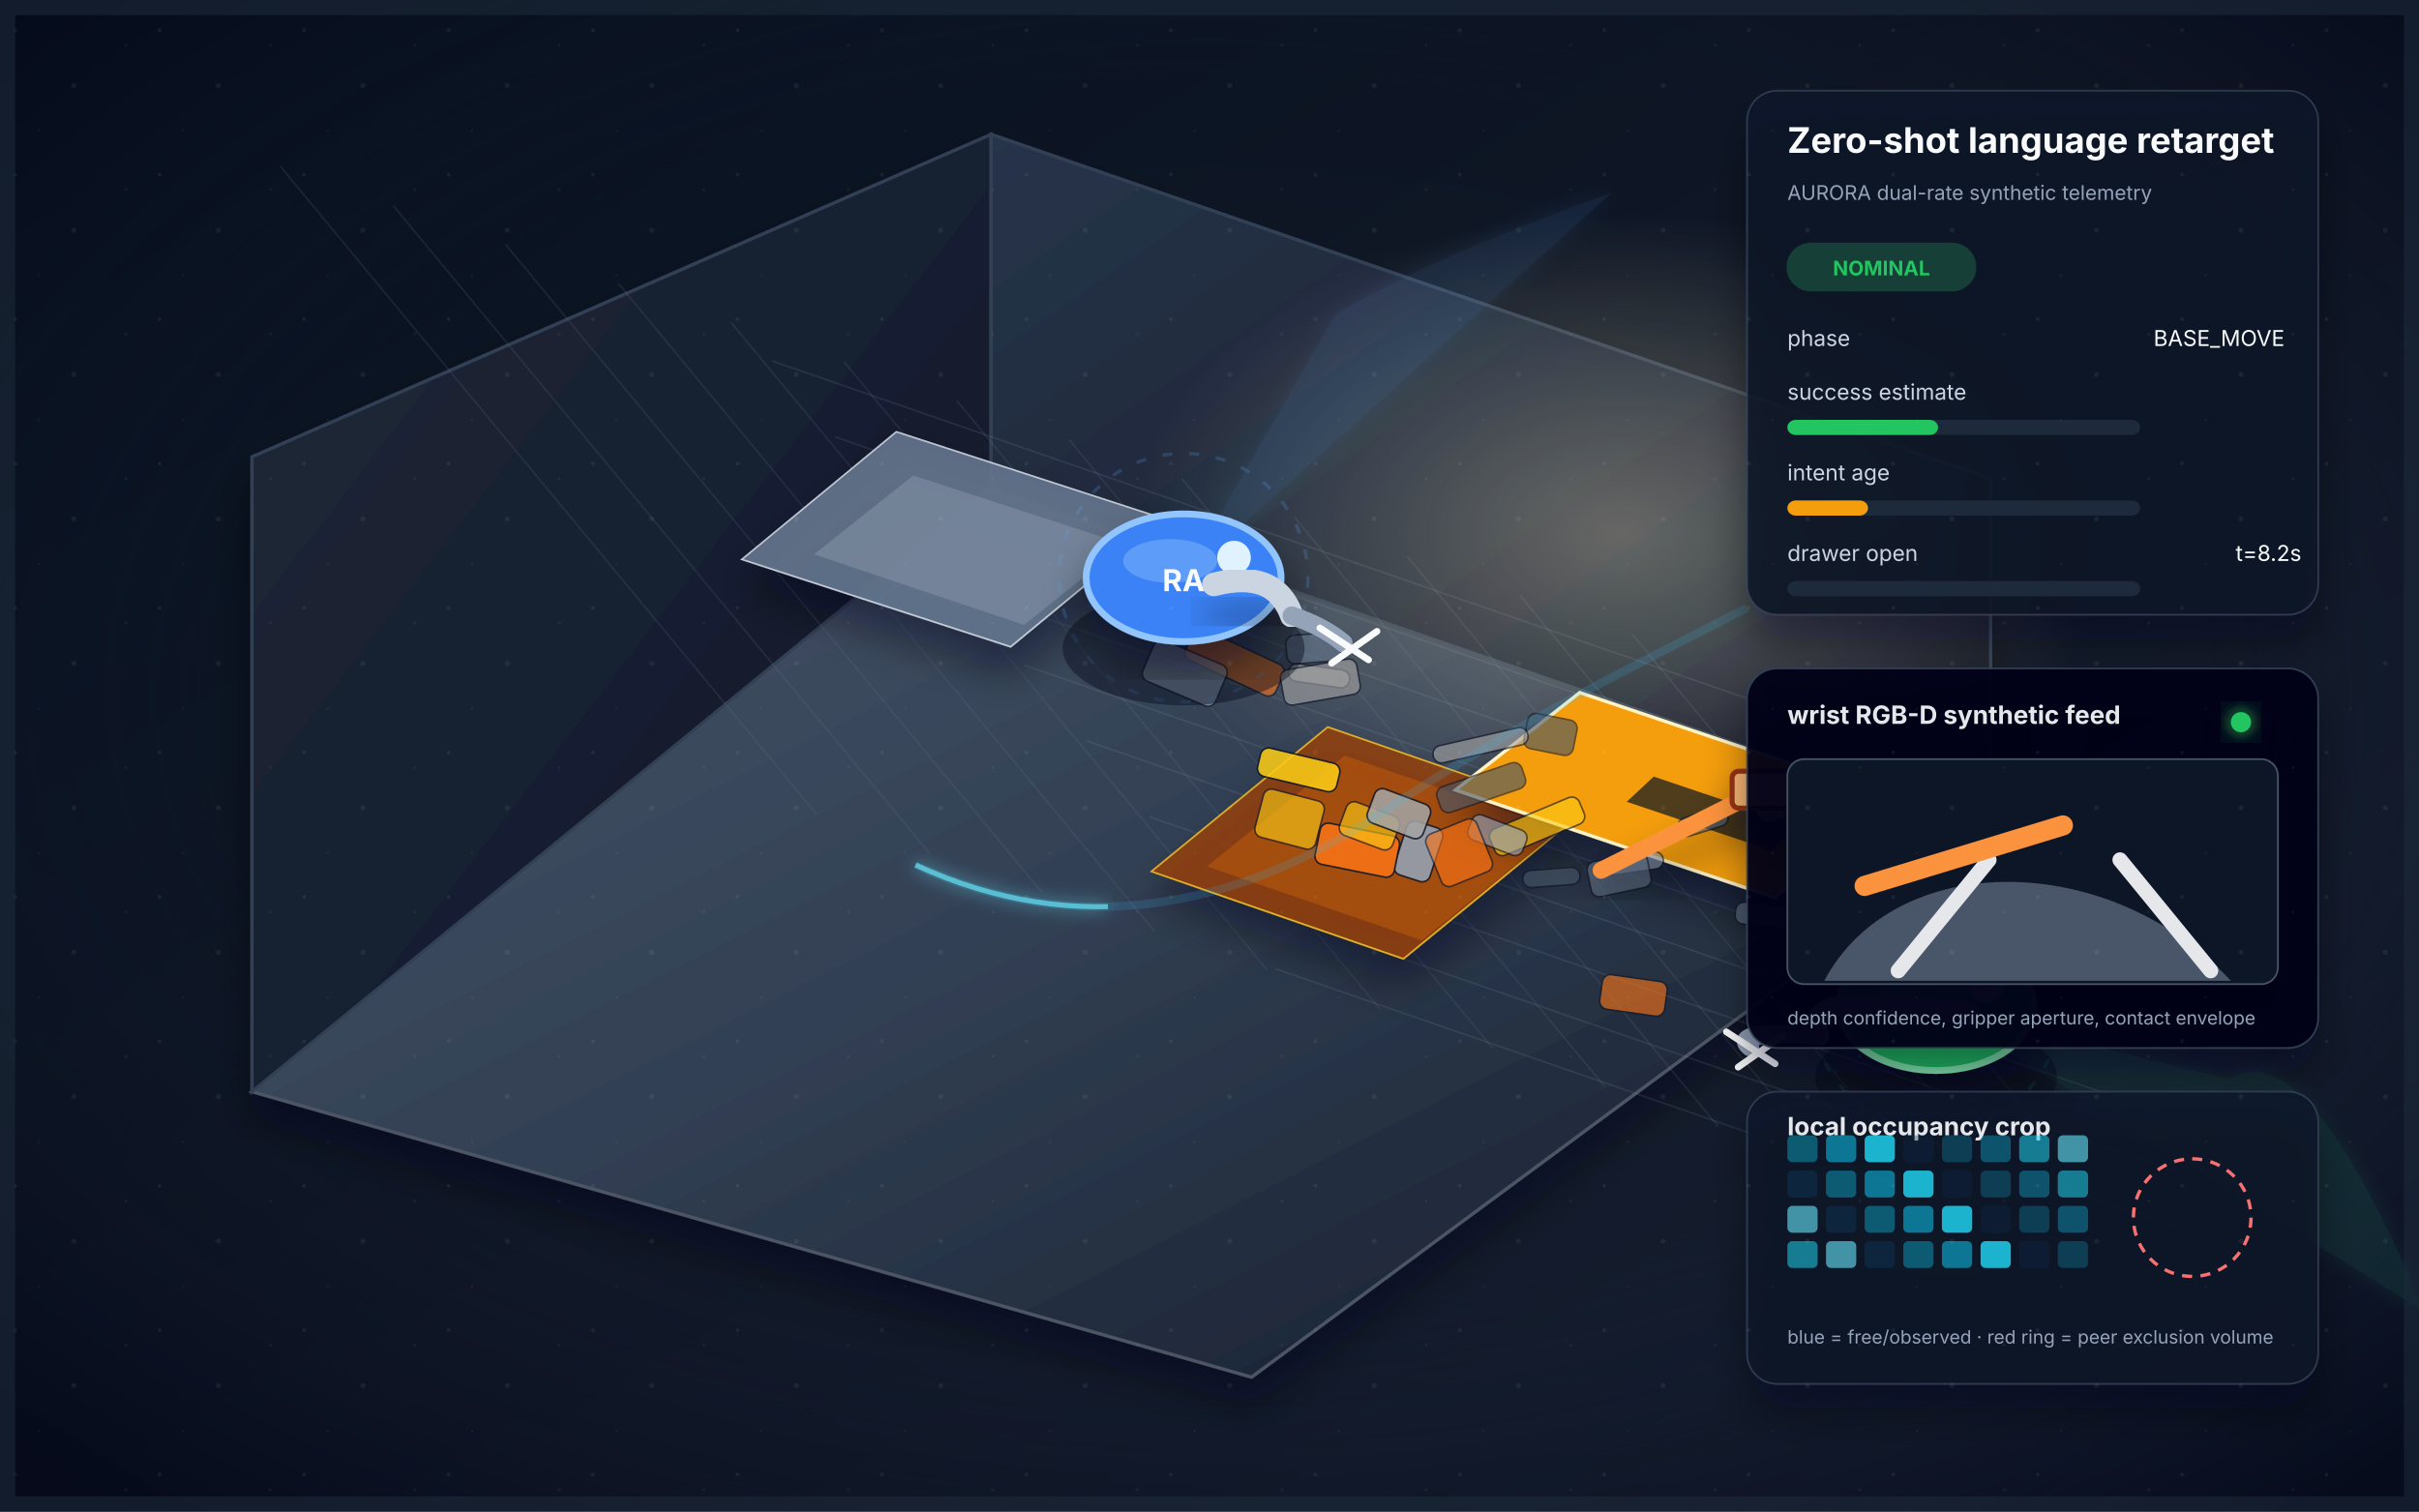
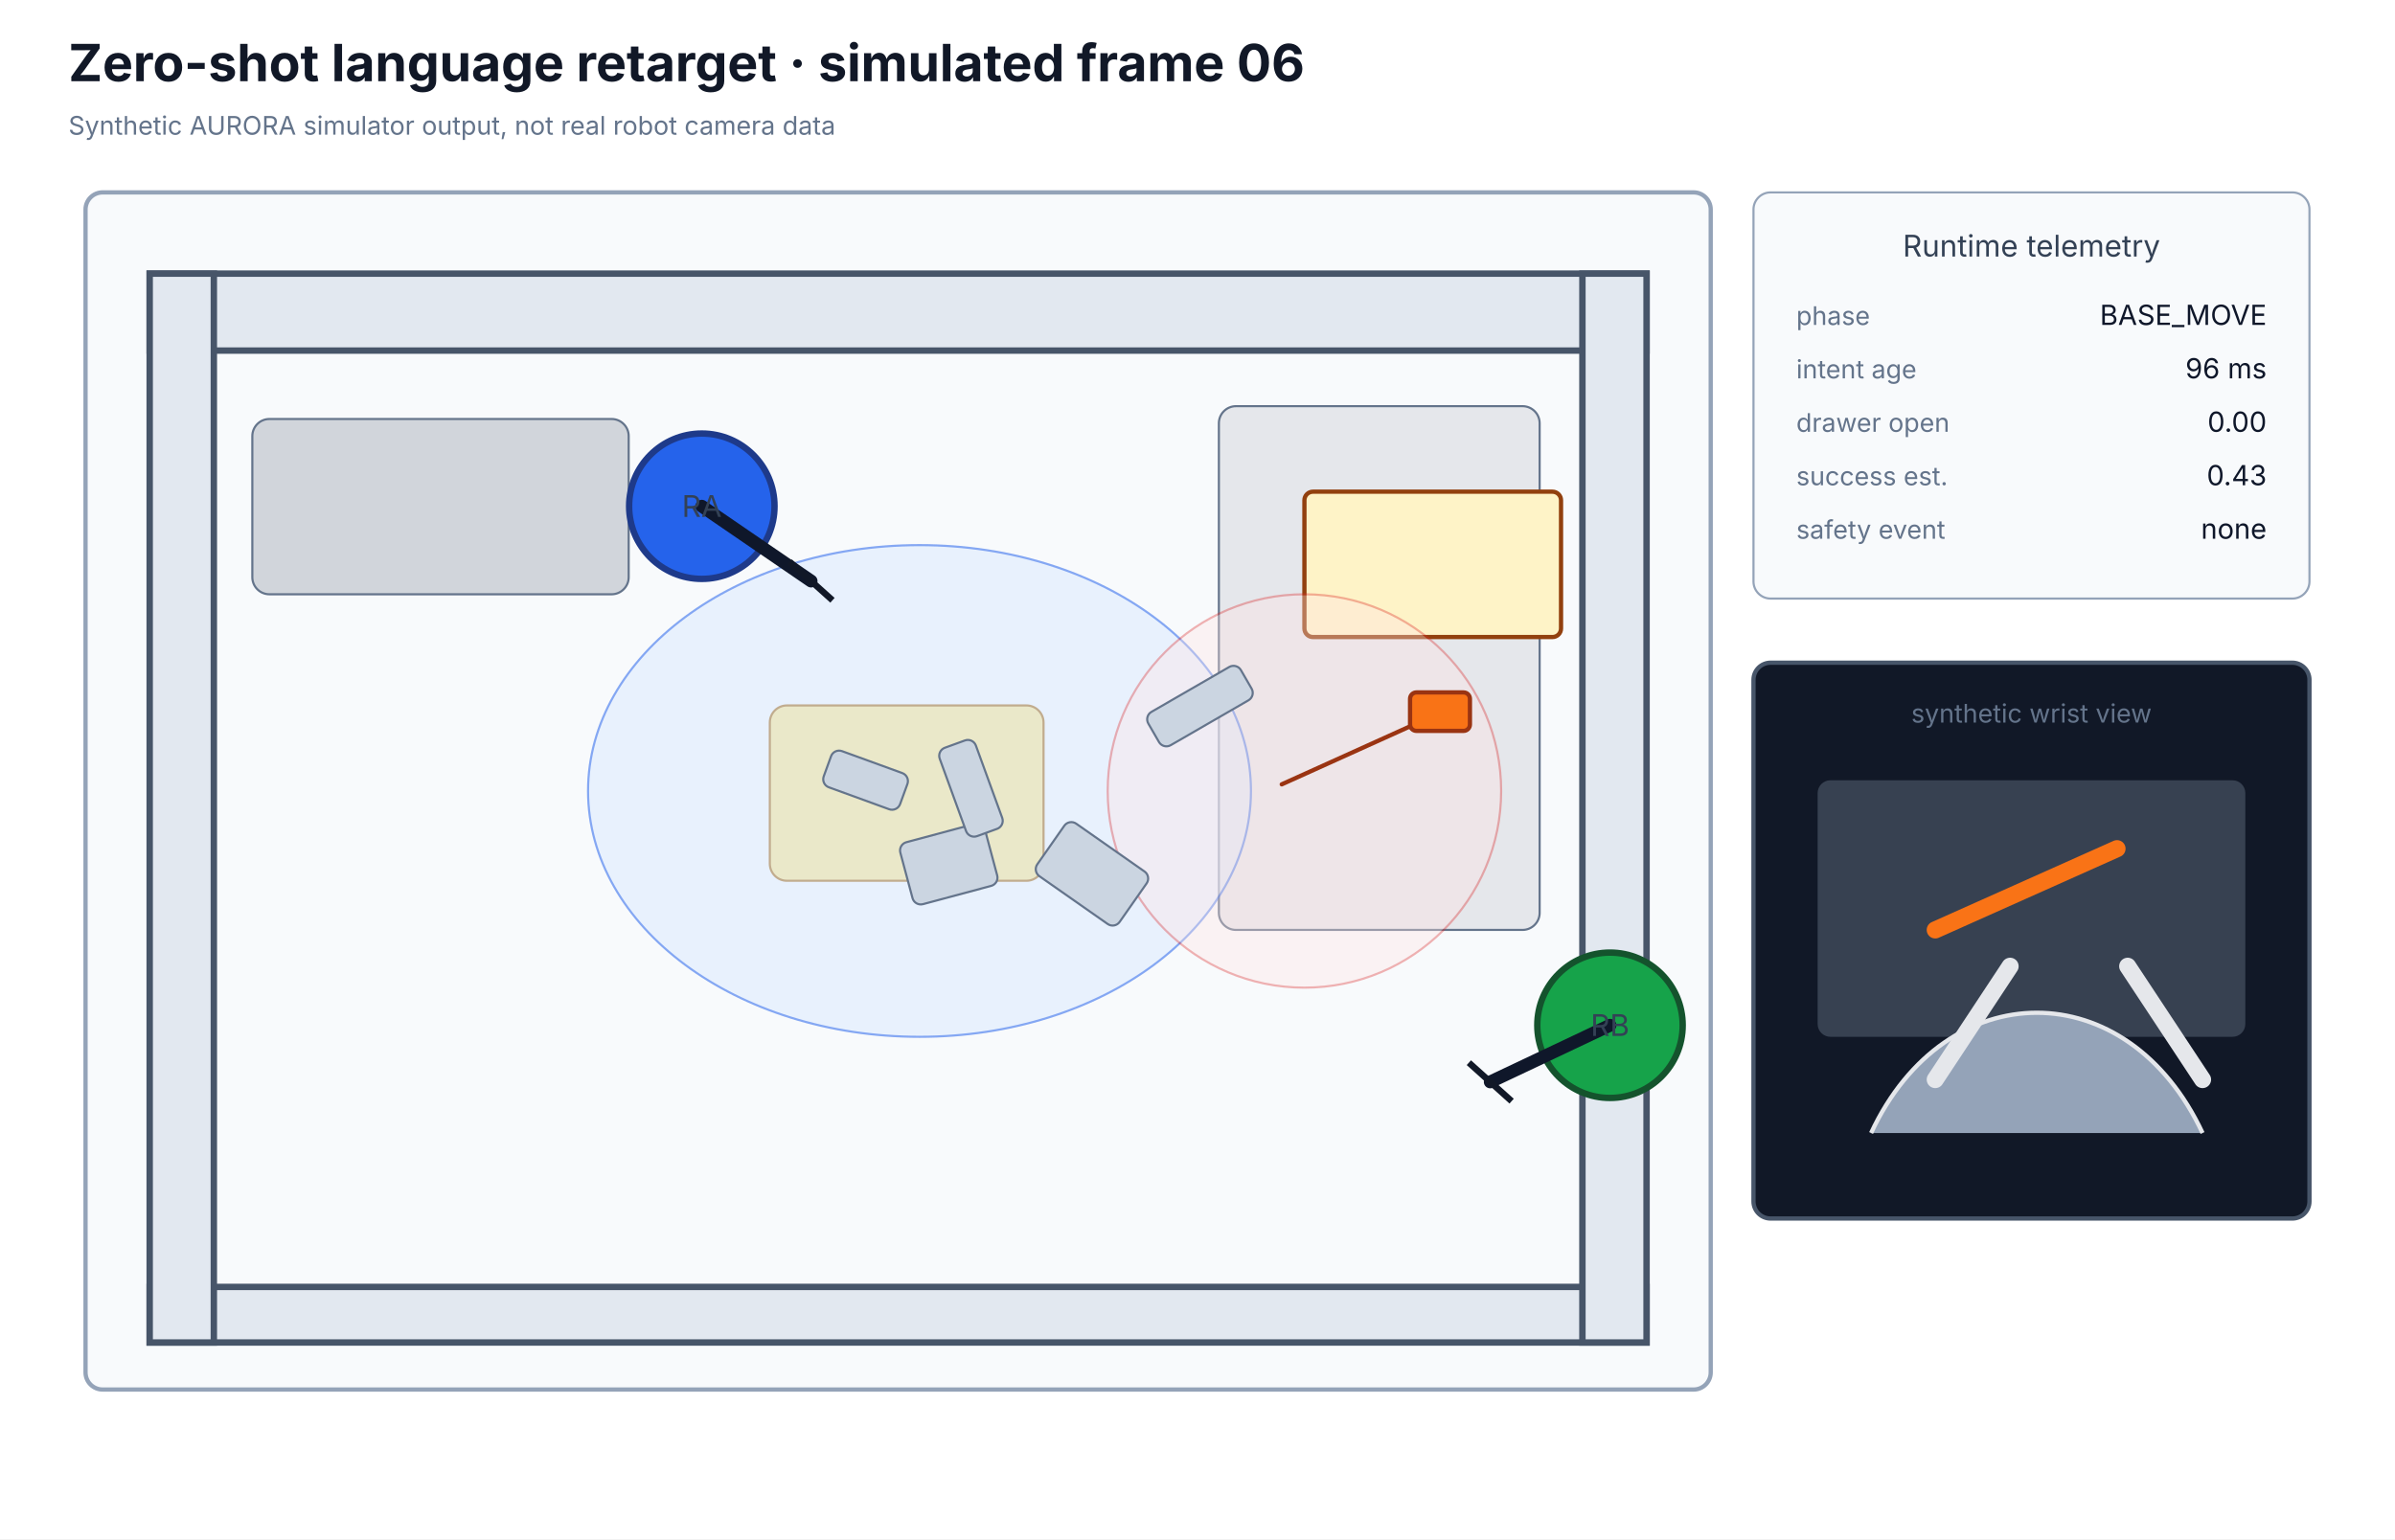
- <svg xmlns="http://www.w3.org/2000/svg" width="1440" height="900" viewBox="0 0 1440 900">
-   <defs>
-     <linearGradient id="bg" x1="0" y1="0" x2="1" y2="1">
-       <stop offset="0" stop-color="#07111f" />
-       <stop offset="0.55" stop-color="#111827" />
-       <stop offset="1" stop-color="#172033" />
-     </linearGradient>
-     <radialGradient id="vignette" cx="50%" cy="46%" r="70%">
-       <stop offset="0" stop-color="#ffffff" stop-opacity="0.07" />
-       <stop offset="0.58" stop-color="#0f172a" stop-opacity="0" />
-       <stop offset="1" stop-color="#020617" stop-opacity="0.82" />
-     </radialGradient>
-     <linearGradient id="floorGrad" x1="0" y1="0" x2="1" y2="1">
-       <stop offset="0" stop-color="#475569" />
-       <stop offset="0.45" stop-color="#334155" />
-       <stop offset="1" stop-color="#111827" />
-     </linearGradient>
-     <linearGradient id="wallLeft" x1="0" y1="0" x2="1" y2="1">
-       <stop offset="0" stop-color="#1f2937" />
-       <stop offset="1" stop-color="#0f172a" />
-     </linearGradient>
-     <linearGradient id="wallRight" x1="0" y1="0" x2="1" y2="1">
-       <stop offset="0" stop-color="#273449" />
-       <stop offset="1" stop-color="#111827" />
-     </linearGradient>
-     <radialGradient id="lamp" cx="50%" cy="50%" r="50%">
-       <stop offset="0" stop-color="#fef3c7" stop-opacity="0.60" />
-       <stop offset="1" stop-color="#fef3c7" stop-opacity="0" />
-     </radialGradient>
-     <pattern id="dust" width="86" height="86" patternUnits="userSpaceOnUse">
-       <circle cx="9" cy="18" r="1.1" fill="#e5e7eb" opacity="0.22" />
-       <circle cx="44" cy="51" r="1.5" fill="#f8fafc" opacity="0.18" />
-       <circle cx="75" cy="27" r="0.9" fill="#cbd5e1" opacity="0.18" />
-       <circle cx="23" cy="78" r="0.7" fill="#fef3c7" opacity="0.16" />
-     </pattern>
-     <filter id="softShadow" x="-30%" y="-30%" width="160%" height="160%">
-       <feDropShadow dx="0" dy="16" stdDeviation="12" flood-color="#020617" flood-opacity="0.45" />
-     </filter>
-     <filter id="glow" x="-50%" y="-50%" width="200%" height="200%">
-       <feGaussianBlur stdDeviation="5" result="coloredBlur" />
-       <feMerge>
-         <feMergeNode in="coloredBlur" />
-         <feMergeNode in="SourceGraphic" />
-       </feMerge>
-     </filter>
-   </defs>
-   <rect width="1440" height="900" fill="url(#bg)" />
-   <rect width="1440" height="900" fill="url(#vignette)" opacity="0.95" />
-   <g filter="url(#softShadow)">
-     <path d="M150 650 L590 290 L1185 495 L745 820 Z" fill="url(#floorGrad)" stroke="#4b5563" stroke-width="2" />
-     <path d="M150 650 L150 272 L590 80 L590 290 Z" fill="url(#wallLeft)" stroke="#334155" stroke-width="2" />
-     <path d="M590 80 L1185 285 L1185 495 L590 290 Z" fill="url(#wallRight)" stroke="#334155" stroke-width="2" />
-   </g>
-   <line x1="166.9" y1="99.1" x2="486.1" y2="484.8" stroke="#64748b" stroke-width="1" opacity="0.18" />
-   <line x1="234.0" y1="122.3" x2="553.2" y2="508.0" stroke="#64748b" stroke-width="1" opacity="0.18" />
-   <line x1="301.0" y1="145.6" x2="620.2" y2="531.3" stroke="#64748b" stroke-width="1" opacity="0.18" />
-   <line x1="368.1" y1="168.8" x2="687.3" y2="554.5" stroke="#64748b" stroke-width="1" opacity="0.18" />
-   <line x1="435.2" y1="192.0" x2="754.4" y2="577.7" stroke="#64748b" stroke-width="1" opacity="0.18" />
-   <line x1="502.3" y1="215.2" x2="821.5" y2="600.9" stroke="#64748b" stroke-width="1" opacity="0.18" />
-   <line x1="569.4" y1="238.4" x2="888.6" y2="624.1" stroke="#64748b" stroke-width="1" opacity="0.18" />
-   <line x1="636.4" y1="261.7" x2="955.6" y2="647.4" stroke="#64748b" stroke-width="1" opacity="0.18" />
-   <line x1="703.5" y1="284.9" x2="1022.7" y2="670.6" stroke="#64748b" stroke-width="1" opacity="0.18" />
-   <line x1="770.6" y1="308.1" x2="1089.8" y2="693.8" stroke="#64748b" stroke-width="1" opacity="0.18" />
-   <line x1="837.7" y1="331.3" x2="1156.9" y2="717.0" stroke="#64748b" stroke-width="1" opacity="0.18" />
-   <line x1="904.8" y1="354.5" x2="1224.0" y2="740.2" stroke="#64748b" stroke-width="1" opacity="0.18" />
-   <line x1="971.8" y1="377.8" x2="1291.0" y2="763.5" stroke="#64748b" stroke-width="1" opacity="0.18" />
-   <line x1="459.8" y1="215.0" x2="1068.2" y2="425.6" stroke="#94a3b8" stroke-width="1" opacity="0.14" />
-   <line x1="497.2" y1="260.2" x2="1105.6" y2="470.8" stroke="#94a3b8" stroke-width="1" opacity="0.14" />
-   <line x1="534.7" y1="305.5" x2="1143.1" y2="516.1" stroke="#94a3b8" stroke-width="1" opacity="0.14" />
-   <line x1="572.1" y1="350.7" x2="1180.5" y2="561.3" stroke="#94a3b8" stroke-width="1" opacity="0.14" />
-   <line x1="609.6" y1="396.0" x2="1218.0" y2="606.6" stroke="#94a3b8" stroke-width="1" opacity="0.14" />
-   <line x1="647.0" y1="441.2" x2="1255.4" y2="651.8" stroke="#94a3b8" stroke-width="1" opacity="0.14" />
-   <line x1="684.4" y1="486.4" x2="1292.8" y2="697.0" stroke="#94a3b8" stroke-width="1" opacity="0.14" />
-   <line x1="721.9" y1="531.7" x2="1330.3" y2="742.3" stroke="#94a3b8" stroke-width="1" opacity="0.14" />
-   <line x1="759.3" y1="576.9" x2="1367.7" y2="787.5" stroke="#94a3b8" stroke-width="1" opacity="0.14" />
-   <ellipse cx="965" cy="318" rx="290" ry="190" fill="url(#lamp)" opacity="0.55" />
-   <g filter="url(#softShadow)">
-     <path d="M533.6 257.1 l160 52 l-92 76 l-160 -52z" fill="#64748b" stroke="#cbd5e1" opacity="0.92" />
-     <path d="M543.6 283.1 l126 41 l-60 48 l-125 -42z" fill="#94a3b8" opacity="0.35" />
-   </g>
-   <g filter="url(#softShadow)">
-     <path d="M790.4 432.9 l150 52 l-105 86 l-150 -52z" fill="#92400e" stroke="#fbbf24" opacity="0.86" />
-     <path d="M800.4 449.9 l128 44 l-82 66 l-128 -44z" fill="#b45309" opacity="0.65" />
-   </g>
-   <g filter="url(#softShadow)">
-     <path d="M940.4 412.4 l190 64 l-74 58 l-190 -64z" fill="#f59e0b" stroke="#fef3c7" stroke-width="2" />
-     <path d="M984.4 462.4 l86 29 l-16 15 l-86 -29z" fill="#111827" opacity="0.72" />
-     <circle cx="1053.4" cy="481.4" r="8" fill="#fef3c7" />
-   </g>
-   <rect x="838.9" y="487.5" width="22.4" height="33.6" rx="5" fill="#94a3b8" stroke="#111827" opacity="0.86" transform="rotate(18.0 838.9 487.5)" />
-   <rect x="997.6" y="488.5" width="30.4" height="11.3" rx="5" fill="#64748b" stroke="#111827" opacity="0.62" transform="rotate(-17.1 997.6 488.5)" />
-   <rect x="753.3" y="468.7" width="37.4" height="29.6" rx="5" fill="#facc15" stroke="#111827" opacity="0.62" transform="rotate(14.6 753.3 468.7)" />
-   <rect x="767.9" y="394.4" width="36.6" height="10.7" rx="5" fill="#a3a3a3" stroke="#111827" opacity="0.62" transform="rotate(8.3 767.9 394.4)" />
-   <rect x="712.4" y="372.5" width="59.3" height="20.5" rx="5" fill="#f97316" stroke="#111827" opacity="0.62" transform="rotate(25.0 712.4 372.5)" />
-   <rect x="1061.7" y="571.2" width="32.5" height="13.5" rx="5" fill="#475569" stroke="#111827" opacity="0.86" transform="rotate(-14.2 1061.7 571.2)" />
-   <rect x="955.2" y="511.4" width="34.5" height="10.4" rx="5" fill="#94a3b8" stroke="#111827" opacity="0.62" transform="rotate(-8.3 955.2 511.4)" />
-   <rect x="765.0" y="378.7" width="32.5" height="17.1" rx="5" fill="#64748b" stroke="#111827" opacity="0.62" transform="rotate(-4.7 765.0 378.7)" />
-   <rect x="885.1" y="495.3" width="57.7" height="17.1" rx="5" fill="#facc15" stroke="#111827" opacity="0.62" transform="rotate(-22.7 885.1 495.3)" />
-   <rect x="761.4" y="399.6" width="46.2" height="21.4" rx="5" fill="#a3a3a3" stroke="#111827" opacity="0.62" transform="rotate(-10.0 761.4 399.6)" />
-   <rect x="786.8" y="489.2" width="48.2" height="25.0" rx="5" fill="#f97316" stroke="#111827" opacity="0.86" transform="rotate(11.4 786.8 489.2)" />
-   <rect x="910.4" y="423.9" width="29.9" height="21.3" rx="5" fill="#475569" stroke="#111827" opacity="0.62" transform="rotate(11.3 910.4 423.9)" />
-   <rect x="877.9" y="483.6" width="34.9" height="15.9" rx="5" fill="#94a3b8" stroke="#111827" opacity="0.62" transform="rotate(20.9 877.9 483.6)" />
-   <rect x="1033.7" y="536.7" width="41.6" height="13.1" rx="5" fill="#64748b" stroke="#111827" opacity="0.62" transform="rotate(5.7 1033.7 536.7)" />
-   <rect x="803.2" y="475.9" width="33.7" height="21.2" rx="5" fill="#facc15" stroke="#111827" opacity="0.62" transform="rotate(20.5 803.2 475.9)" />
-   <rect x="820.0" y="468.1" width="35.4" height="21.7" rx="5" fill="#a3a3a3" stroke="#111827" opacity="0.86" transform="rotate(20.6 820.0 468.1)" />
-   <rect x="954.5" y="579.6" width="39.1" height="20.9" rx="5" fill="#f97316" stroke="#111827" opacity="0.62" transform="rotate(8.1 954.5 579.6)" />
-   <rect x="906.1" y="518.6" width="34.2" height="10.3" rx="5" fill="#475569" stroke="#111827" opacity="0.62" transform="rotate(-4.3 906.1 518.6)" />
-   <rect x="688.8" y="379.3" width="47.1" height="26.6" rx="5" fill="#94a3b8" stroke="#111827" opacity="0.62" transform="rotate(23.0 688.8 379.3)" />
-   <rect x="943.8" y="514.0" width="36.5" height="21.4" rx="5" fill="#64748b" stroke="#111827" opacity="0.62" transform="rotate(-11.9 943.8 514.0)" />
-   <rect x="751.5" y="444.3" width="48.5" height="17.4" rx="5" fill="#facc15" stroke="#111827" opacity="0.86" transform="rotate(13.4 751.5 444.3)" />
-   <rect x="852.0" y="445.1" width="57.8" height="10.5" rx="5" fill="#a3a3a3" stroke="#111827" opacity="0.62" transform="rotate(-12.9 852.0 445.1)" />
-   <rect x="847.2" y="498.3" width="32.6" height="33.6" rx="5" fill="#f97316" stroke="#111827" opacity="0.62" transform="rotate(-22.1 847.2 498.3)" />
-   <rect x="853.9" y="470.0" width="53.3" height="16.1" rx="5" fill="#475569" stroke="#111827" opacity="0.62" transform="rotate(-18.9 853.9 470.0)" />
-   <path d="M704.6 344.0 l90.0 -155.9 q46 -30 164.4 -73.2 z" fill="#60a5fa" opacity="0.10" filter="url(#glow)" />
-   <circle cx="704.6" cy="344.0" r="74" fill="none" stroke="#60a5fa" stroke-width="2" opacity="0.20" stroke-dasharray="6 10" />
-   <path d="M1152.5 599.4 l174.7 43.5 q46 -30 115.7 137.9 z" fill="#34d399" opacity="0.10" filter="url(#glow)" />
-   <circle cx="1152.5" cy="599.4" r="74" fill="none" stroke="#34d399" stroke-width="2" opacity="0.20" stroke-dasharray="6 10" />
-   <g filter="url(#softShadow)">
-     <path d="M953.1 518.2 L1045.1 472.2" stroke="#fb923c" stroke-width="10" stroke-linecap="round" />
-     <rect x="1031.1" y="459.2" width="38" height="22" rx="4" fill="#fdba74" stroke="#9a3412" stroke-width="3" />
-   </g>
-   <ellipse cx="704.6" cy="386.0" rx="72" ry="34" fill="#020617" opacity="0.42" />
-   <g filter="url(#softShadow)">
-     <ellipse cx="704.6" cy="344.0" rx="58" ry="38" fill="#3b82f6" stroke="#93c5fd" stroke-width="4" />
-     <ellipse cx="696.6" cy="334.0" rx="28" ry="13" fill="#93c5fd" opacity="0.38" />
-     <circle cx="734.6" cy="332.0" r="10" fill="#e0f2fe" />
-     <text x="704.6" y="352.0" font-family="Inter,Arial,sans-serif" font-size="18" font-weight="700" text-anchor="middle" fill="#f8fafc">RA</text>
-   </g>
-   <path d="M722.6 348.0 Q759.0 338.6 769.0 366.6" stroke="#cbd5e1" stroke-width="14" stroke-linecap="round" fill="none" filter="url(#softShadow)" />
-   <path d="M769.0 366.6 Q787.7 372.9 799.7 382.9" stroke="#94a3b8" stroke-width="11" stroke-linecap="round" fill="none" />
-   <path d="M785.7 373.9 L814.7 392.9 M792.7 394.9 L819.7 375.9" stroke="#f8fafc" stroke-width="4" stroke-linecap="round" />
-   <ellipse cx="1152.5" cy="641.4" rx="72" ry="34" fill="#020617" opacity="0.42" />
-   <g filter="url(#softShadow)">
-     <ellipse cx="1152.5" cy="599.4" rx="58" ry="38" fill="#22c55e" stroke="#86efac" stroke-width="4" />
-     <ellipse cx="1144.5" cy="589.4" rx="28" ry="13" fill="#86efac" opacity="0.38" />
-     <circle cx="1182.5" cy="587.4" r="10" fill="#e0f2fe" />
-     <text x="1152.5" y="607.4" font-family="Inter,Arial,sans-serif" font-size="18" font-weight="700" text-anchor="middle" fill="#f8fafc">RB</text>
-   </g>
-   <path d="M1170.5 603.4 Q1071.9 588.5 1081.9 616.5" stroke="#cbd5e1" stroke-width="14" stroke-linecap="round" fill="none" filter="url(#softShadow)" />
-   <path d="M1081.9 616.5 Q1029.7 613.4 1041.7 623.4" stroke="#94a3b8" stroke-width="11" stroke-linecap="round" fill="none" />
-   <path d="M1027.7 614.4 L1056.7 633.4 M1034.7 635.4 L1061.7 616.4" stroke="#f8fafc" stroke-width="4" stroke-linecap="round" />
-   <path d="M545 515 C642 560, 735 540, 818 487 C903 430, 970 398, 1040 362" fill="none" stroke="#38bdf8" stroke-width="5" opacity="0.16" />
-   <path d="M545 515 C642 560, 735 540, 818 487 C903 430, 970 398, 1040 362" fill="none" stroke="#67e8f9" stroke-width="3" opacity="0.72" stroke-dasharray="118.2 800" filter="url(#glow)" />
-   <g filter="url(#softShadow)">
-     <rect x="1040" y="54" width="340" height="312" rx="18" fill="#0f172a" opacity="0.88" stroke="#334155" />
-     <text x="1064" y="91" font-family="Inter,Arial,sans-serif" font-size="21" font-weight="700" fill="#f8fafc">Zero-shot language retarget</text>
-     <text x="1064" y="119" font-family="Inter,Arial,sans-serif" font-size="12" fill="#94a3b8">AURORA dual-rate synthetic telemetry</text>
-     <rect x="1064" y="145" width="112" height="28" rx="14" fill="#22c55e" opacity="0.23" stroke="#22c55e" />
-     <text x="1120" y="164" font-family="Inter,Arial,sans-serif" font-size="12" font-weight="700" text-anchor="middle" fill="#22c55e">NOMINAL</text>
-     <text x="1064" y="206" font-family="Inter,Arial,sans-serif" font-size="13" fill="#cbd5e1">phase</text>
-     <text x="1360" y="206" font-family="Inter,Arial,sans-serif" font-size="13" text-anchor="end" fill="#f8fafc">BASE_MOVE</text>
-     <text x="1064" y="238" font-family="Inter,Arial,sans-serif" font-size="13" fill="#cbd5e1">success estimate</text>
-     <rect x="1064" y="250" width="210" height="9" rx="5" fill="#1e293b" />
-     <rect x="1064" y="250" width="89.7" height="9" rx="5" fill="#22c55e" />
-     <text x="1064" y="286" font-family="Inter,Arial,sans-serif" font-size="13" fill="#cbd5e1">intent age</text>
-     <rect x="1064" y="298" width="210" height="9" rx="5" fill="#1e293b" />
-     <rect x="1064" y="298" width="48.0" height="9" rx="5" fill="#f59e0b" />
-     <text x="1064" y="334" font-family="Inter,Arial,sans-serif" font-size="13" fill="#cbd5e1">drawer open</text>
-     <rect x="1064" y="346" width="210" height="9" rx="5" fill="#1e293b" />
-     <rect x="1064" y="346" width="0.0" height="9" rx="5" fill="#38bdf8" />
-     <text x="1370" y="334" font-family="Inter,Arial,sans-serif" font-size="13" text-anchor="end" fill="#f8fafc">t=8.2s</text>
-   </g>
-   <g filter="url(#softShadow)">
-     <rect x="1040" y="398" width="340" height="226" rx="18" fill="#020617" opacity="0.94" stroke="#334155" />
-     <text x="1064" y="431" font-family="Inter,Arial,sans-serif" font-size="15" font-weight="700" fill="#e5e7eb">wrist RGB-D synthetic feed</text>
-     <rect x="1064" y="452" width="292" height="134" rx="10" fill="#111827" stroke="#475569" />
-     <path d="M1086 584 C1128 505, 1256 506, 1328 584" fill="#64748b" opacity="0.68" />
-     <line x1="1130" y1="578" x2="1184" y2="512" stroke="#e5e7eb" stroke-width="9" stroke-linecap="round" />
-     <line x1="1262" y1="512" x2="1316" y2="578" stroke="#e5e7eb" stroke-width="9" stroke-linecap="round" />
-     <path d="M1110 527.5 L1228 491.5" stroke="#fb923c" stroke-width="12" stroke-linecap="round" />
-     <circle cx="1334" cy="430" r="6" fill="#22c55e" filter="url(#glow)" />
-     <text x="1064" y="610" font-family="Inter,Arial,sans-serif" font-size="11" fill="#94a3b8">depth confidence, gripper aperture, contact envelope</text>
-   </g>
-   <g filter="url(#softShadow)">
-     <rect x="1040" y="650" width="340" height="174" rx="18" fill="#0f172a" opacity="0.88" stroke="#334155" />
-     <text x="1064" y="676" font-family="Inter,Arial,sans-serif" font-size="15" font-weight="700" fill="#e5e7eb">local occupancy crop</text>
-     <rect x="1064" y="676" width="18" height="16" rx="3" fill="#0e7490" opacity="0.71" />
-     <rect x="1087" y="676" width="18" height="16" rx="3" fill="#0891b2" opacity="0.77" />
-     <rect x="1110" y="676" width="18" height="16" rx="3" fill="#22d3ee" opacity="0.83" />
-     <rect x="1133" y="676" width="18" height="16" rx="3" fill="#082f49" opacity="0.35" />
-     <rect x="1156" y="676" width="18" height="16" rx="3" fill="#0e7490" opacity="0.41" />
-     <rect x="1179" y="676" width="18" height="16" rx="3" fill="#0891b2" opacity="0.47" />
-     <rect x="1202" y="676" width="18" height="16" rx="3" fill="#22d3ee" opacity="0.53" />
-     <rect x="1225" y="676" width="18" height="16" rx="3" fill="#67e8f9" opacity="0.59" />
-     <rect x="1064" y="697" width="18" height="16" rx="3" fill="#082f49" opacity="0.65" />
-     <rect x="1087" y="697" width="18" height="16" rx="3" fill="#0e7490" opacity="0.71" />
-     <rect x="1110" y="697" width="18" height="16" rx="3" fill="#0891b2" opacity="0.77" />
-     <rect x="1133" y="697" width="18" height="16" rx="3" fill="#22d3ee" opacity="0.83" />
-     <rect x="1156" y="697" width="18" height="16" rx="3" fill="#082f49" opacity="0.35" />
-     <rect x="1179" y="697" width="18" height="16" rx="3" fill="#0e7490" opacity="0.41" />
-     <rect x="1202" y="697" width="18" height="16" rx="3" fill="#0891b2" opacity="0.47" />
-     <rect x="1225" y="697" width="18" height="16" rx="3" fill="#22d3ee" opacity="0.53" />
-     <rect x="1064" y="718" width="18" height="16" rx="3" fill="#67e8f9" opacity="0.59" />
-     <rect x="1087" y="718" width="18" height="16" rx="3" fill="#082f49" opacity="0.65" />
-     <rect x="1110" y="718" width="18" height="16" rx="3" fill="#0e7490" opacity="0.71" />
-     <rect x="1133" y="718" width="18" height="16" rx="3" fill="#0891b2" opacity="0.77" />
-     <rect x="1156" y="718" width="18" height="16" rx="3" fill="#22d3ee" opacity="0.83" />
-     <rect x="1179" y="718" width="18" height="16" rx="3" fill="#082f49" opacity="0.35" />
-     <rect x="1202" y="718" width="18" height="16" rx="3" fill="#0e7490" opacity="0.41" />
-     <rect x="1225" y="718" width="18" height="16" rx="3" fill="#0891b2" opacity="0.47" />
-     <rect x="1064" y="739" width="18" height="16" rx="3" fill="#22d3ee" opacity="0.53" />
-     <rect x="1087" y="739" width="18" height="16" rx="3" fill="#67e8f9" opacity="0.59" />
-     <rect x="1110" y="739" width="18" height="16" rx="3" fill="#082f49" opacity="0.65" />
-     <rect x="1133" y="739" width="18" height="16" rx="3" fill="#0e7490" opacity="0.71" />
-     <rect x="1156" y="739" width="18" height="16" rx="3" fill="#0891b2" opacity="0.77" />
-     <rect x="1179" y="739" width="18" height="16" rx="3" fill="#22d3ee" opacity="0.83" />
-     <rect x="1202" y="739" width="18" height="16" rx="3" fill="#082f49" opacity="0.35" />
-     <rect x="1225" y="739" width="18" height="16" rx="3" fill="#0e7490" opacity="0.41" />
-     <rect x="1270" y="690" width="70" height="70" rx="35" fill="none" stroke="#f87171" stroke-width="2" stroke-dasharray="6 5" />
-     <text x="1064" y="800" font-family="Inter,Arial,sans-serif" font-size="11" fill="#94a3b8">blue = free/observed · red ring = peer exclusion volume</text>
-   </g>
-   <rect x="0" y="0" width="1440" height="900" fill="url(#dust)" opacity="0.33" />
-   <rect x="0" y="0" width="1440" height="900" fill="none" stroke="#1e293b" stroke-width="18" opacity="0.55" />
+ <svg xmlns="http://www.w3.org/2000/svg" width="1120" height="720" viewBox="0 0 1120 720">
+   <style>text{font-family:Inter,Arial,sans-serif}.title{font-size:24px;font-weight:700;fill:#111827}.label{font-size:14px;fill:#334155}.small{font-size:12px;fill:#64748b}.hud{font-size:13px;fill:#0f172a}.wall{fill:#e2e8f0;stroke:#475569;stroke-width:3}.floor{fill:#f8fafc}.zone{fill:#dbeafe;stroke:#2563eb;stroke-width:1;opacity:.55}.danger{fill:#fee2e2;stroke:#dc2626;stroke-width:1}.drawer{fill:#fef3c7;stroke:#92400e;stroke-width:2}.clutter{fill:#cbd5e1;stroke:#64748b;stroke-width:1}.tool{fill:#f97316;stroke:#9a3412;stroke-width:2}.robotA{fill:#2563eb;stroke:#1e3a8a;stroke-width:3}.robotB{fill:#16a34a;stroke:#14532d;stroke-width:3}.arm{stroke:#0f172a;stroke-width:6;stroke-linecap:round}.grip{stroke:#111827;stroke-width:3}</style>
+   <rect width="100%" height="100%" fill="#ffffff" />
+   <text x="32.0" y="38.0" class="title" text-anchor="start">Zero-shot language retarget · simulated frame 06</text>
+   <text x="32.0" y="63.0" class="small" text-anchor="start">Synthetic AURORA simulator output, not real robot camera data</text>
+   <rect x="40" y="90" width="760" height="560" rx="8" class="floor" stroke="#94a3b8" stroke-width="2" />
+   <rect x="70" y="128" width="700" height="36" class="wall" />
+   <rect x="70" y="602" width="700" height="26" class="wall" />
+   <rect x="70" y="128" width="30" height="500" class="wall" />
+   <rect x="740" y="128" width="30" height="500" class="wall" />
+   <rect x="118" y="196" width="176" height="82" rx="8" fill="#d1d5db" stroke="#64748b" />
+   <rect x="570" y="190" width="150" height="245" rx="8" fill="#e5e7eb" stroke="#64748b" />
+   <rect x="610.0" y="230" width="120.0" height="68" rx="4" class="drawer" />
+   <rect x="360" y="330" width="128" height="82" rx="8" fill="#fde68a" stroke="#a16207" />
+   <ellipse cx="430" cy="370" rx="155" ry="115" class="zone" />
+   <circle cx="610" cy="370" r="92" class="danger" opacity=".35" />
+   <rect x="390" y="350" width="38" height="18" rx="4" class="clutter" transform="rotate(20 390 350)" />
+   <rect x="420" y="395" width="41" height="30" rx="4" class="clutter" transform="rotate(-15 420 395)" />
+   <rect x="455" y="345" width="44" height="18" rx="4" class="clutter" transform="rotate(70 455 345)" />
+   <rect x="500" y="383" width="47" height="30" rx="4" class="clutter" transform="rotate(35 500 383)" />
+   <rect x="535" y="335" width="50" height="18" rx="4" class="clutter" transform="rotate(-30 535 335)" />
+   <path d="M 599.4 366.9 L 672.4 333.9" class="tool" stroke-width="8" stroke-linecap="round" />
+   <rect x="659.4" y="323.9" width="28" height="18" rx="3" class="tool" />
+   <circle cx="328.2" cy="236.8" r="34" class="robotA" />
+   <line x1="328.2" y1="236.8" x2="379.3" y2="271.8" class="arm" />
+   <line x1="369.3" y1="262.8" x2="389.3" y2="280.8" class="grip" />
+   <text x="328.2" y="241.8" class="label" text-anchor="middle">RA</text>
+   <circle cx="752.9" cy="479.6" r="34" class="robotB" />
+   <line x1="752.9" y1="479.6" x2="696.9" y2="506.1" class="arm" />
+   <line x1="686.9" y1="497.1" x2="706.9" y2="515.1" class="grip" />
+   <text x="752.9" y="484.6" class="label" text-anchor="middle">RB</text>
+   <rect x="820" y="90" width="260" height="190" rx="8" fill="#f8fafc" stroke="#94a3b8" />
+   <text x="950.0" y="120.0" class="label" text-anchor="middle">Runtime telemetry</text>
+   <text x="840.0" y="152.0" class="small" text-anchor="start">phase</text>
+   <text x="1060.0" y="152.0" class="hud" text-anchor="end">BASE_MOVE</text>
+   <text x="840.0" y="177.0" class="small" text-anchor="start">intent age</text>
+   <text x="1060.0" y="177.0" class="hud" text-anchor="end">96 ms</text>
+   <text x="840.0" y="202.0" class="small" text-anchor="start">drawer open</text>
+   <text x="1060.0" y="202.0" class="hud" text-anchor="end">0.00</text>
+   <text x="840.0" y="227.0" class="small" text-anchor="start">success est.</text>
+   <text x="1060.0" y="227.0" class="hud" text-anchor="end">0.43</text>
+   <text x="840.0" y="252.0" class="small" text-anchor="start">safety event</text>
+   <text x="1060.0" y="252.0" class="hud" text-anchor="end">none</text>
+   <rect x="820" y="310" width="260" height="260" rx="8" fill="#111827" stroke="#475569" stroke-width="2" />
+   <text x="950.0" y="338.0" class="small" text-anchor="middle">synthetic wrist view</text>
+   <rect x="850" y="365" width="200" height="120" rx="6" fill="#374151" />
+   <path d="M 875 530 C 910 455, 995 455, 1030 530" fill="#94a3b8" stroke="#e5e7eb" stroke-width="2" />
+   <line x1="905" y1="505" x2="940" y2="452" stroke="#e5e7eb" stroke-width="8" stroke-linecap="round" />
+   <line x1="995" y1="452" x2="1030" y2="505" stroke="#e5e7eb" stroke-width="8" stroke-linecap="round" />
+   <path d="M 905 435 L 990 397" stroke="#f97316" stroke-width="8" stroke-linecap="round" />
</svg>
